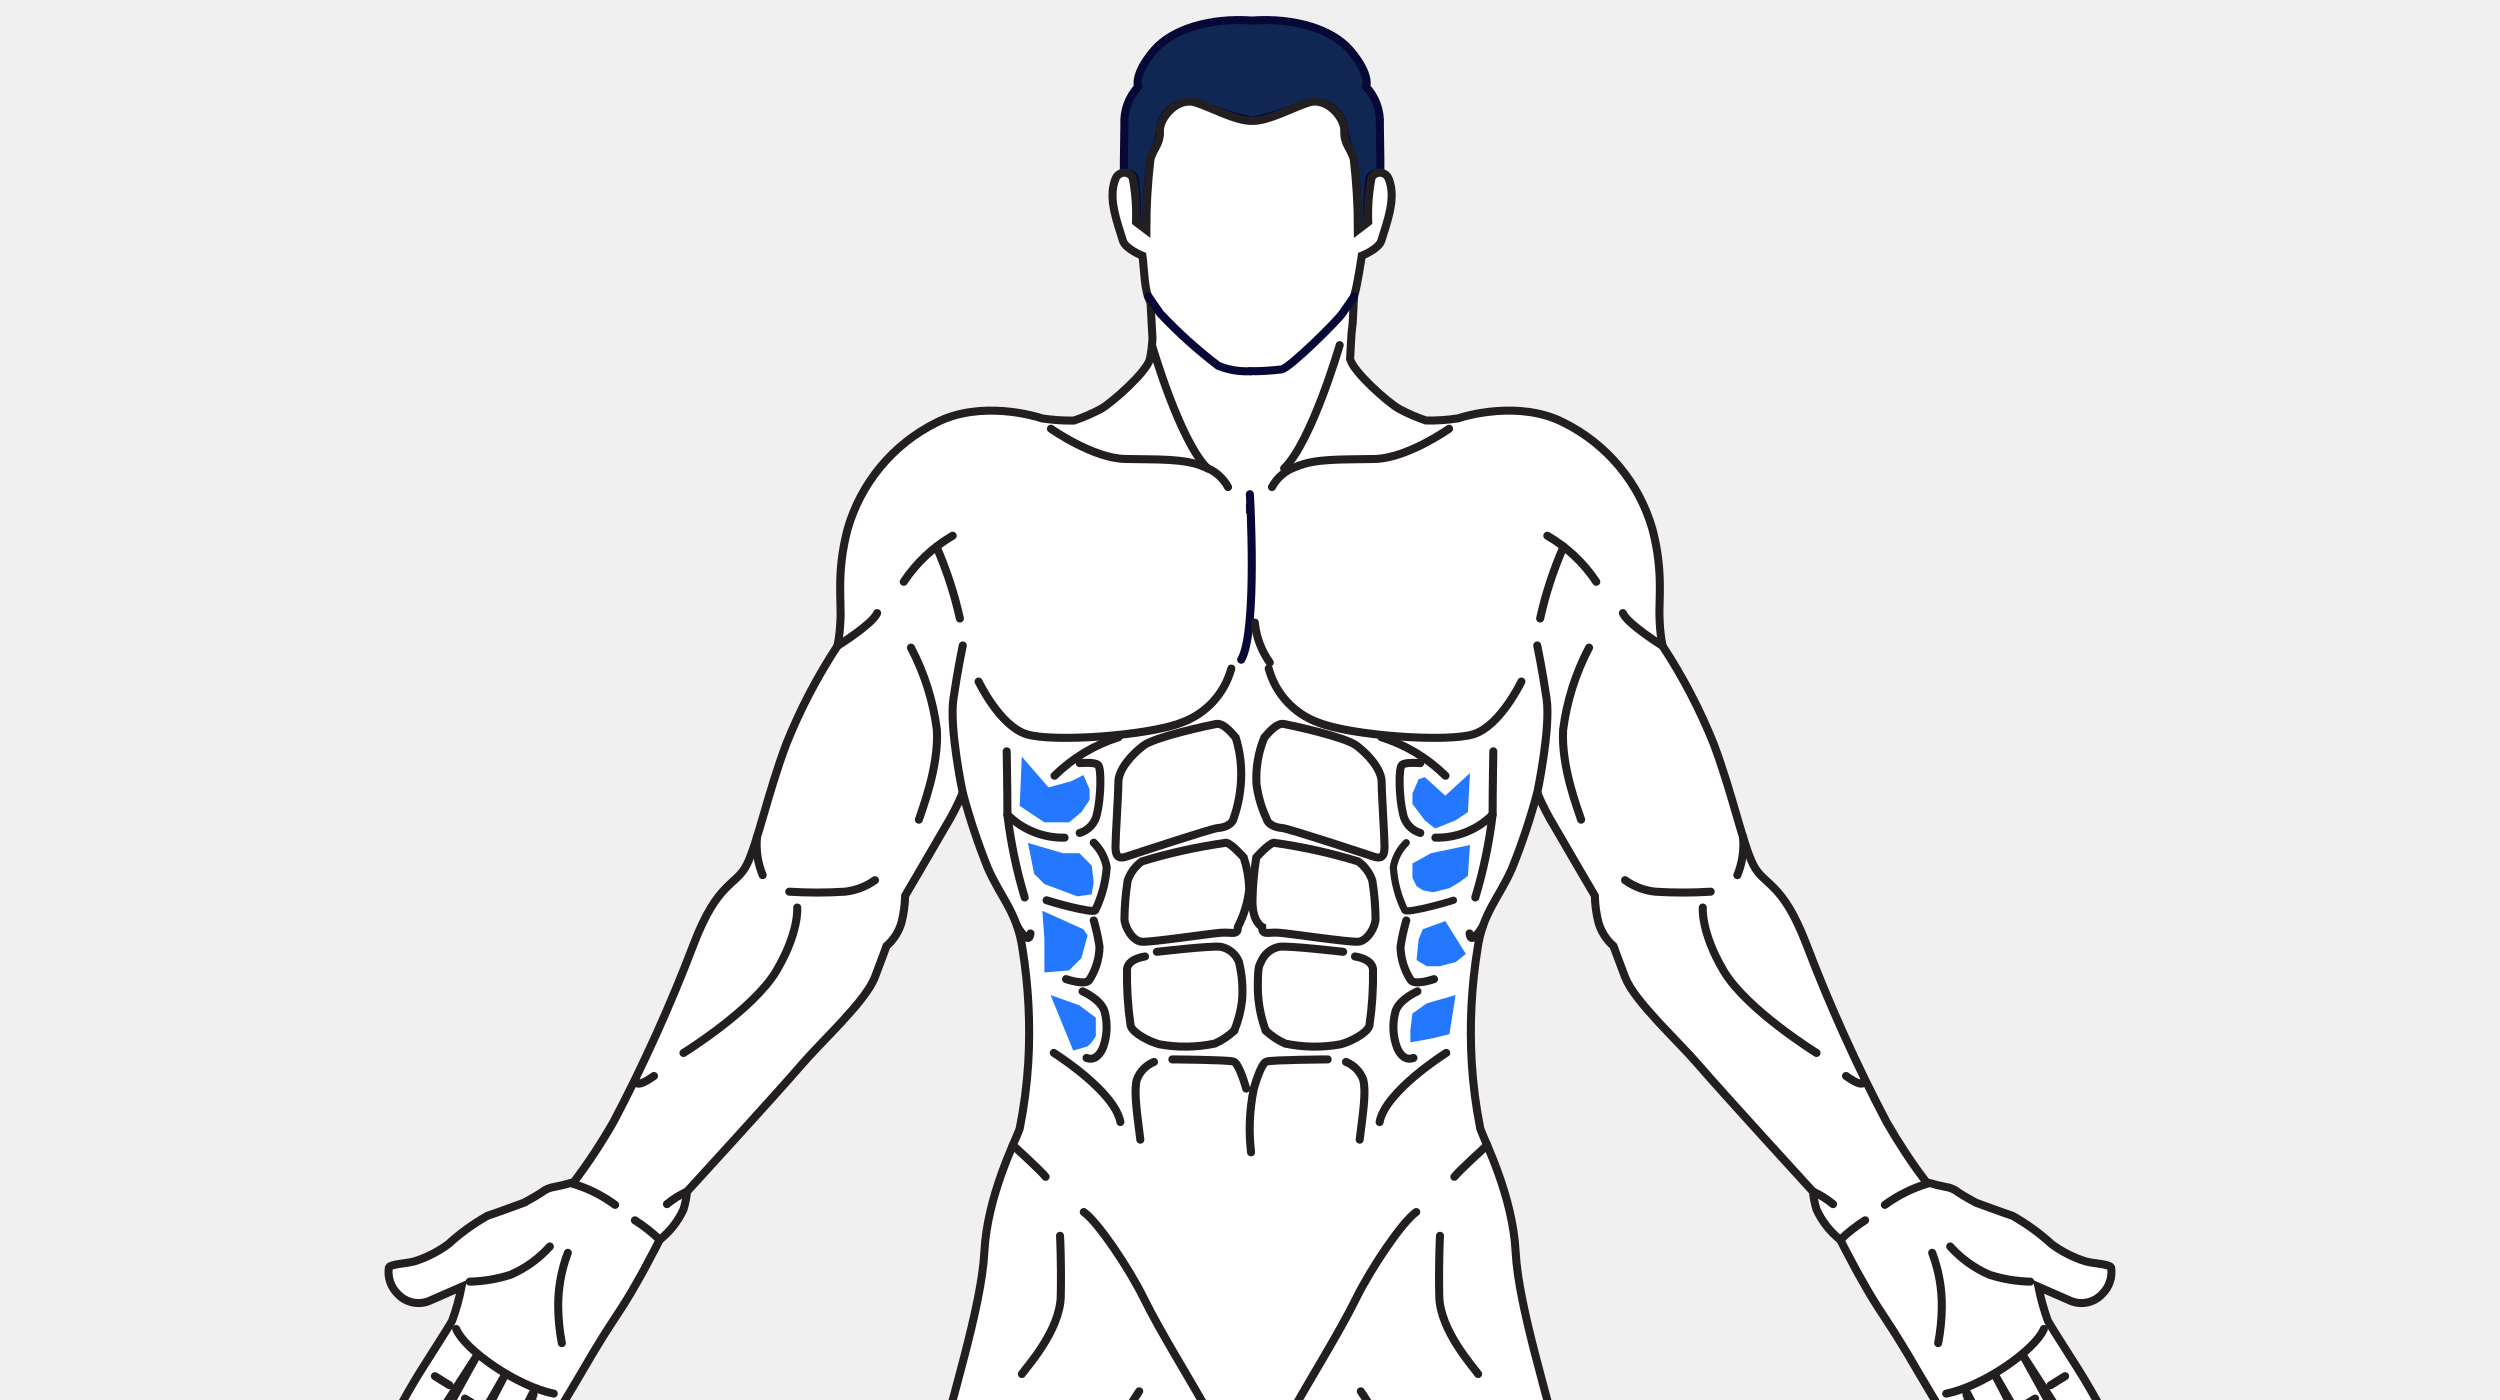
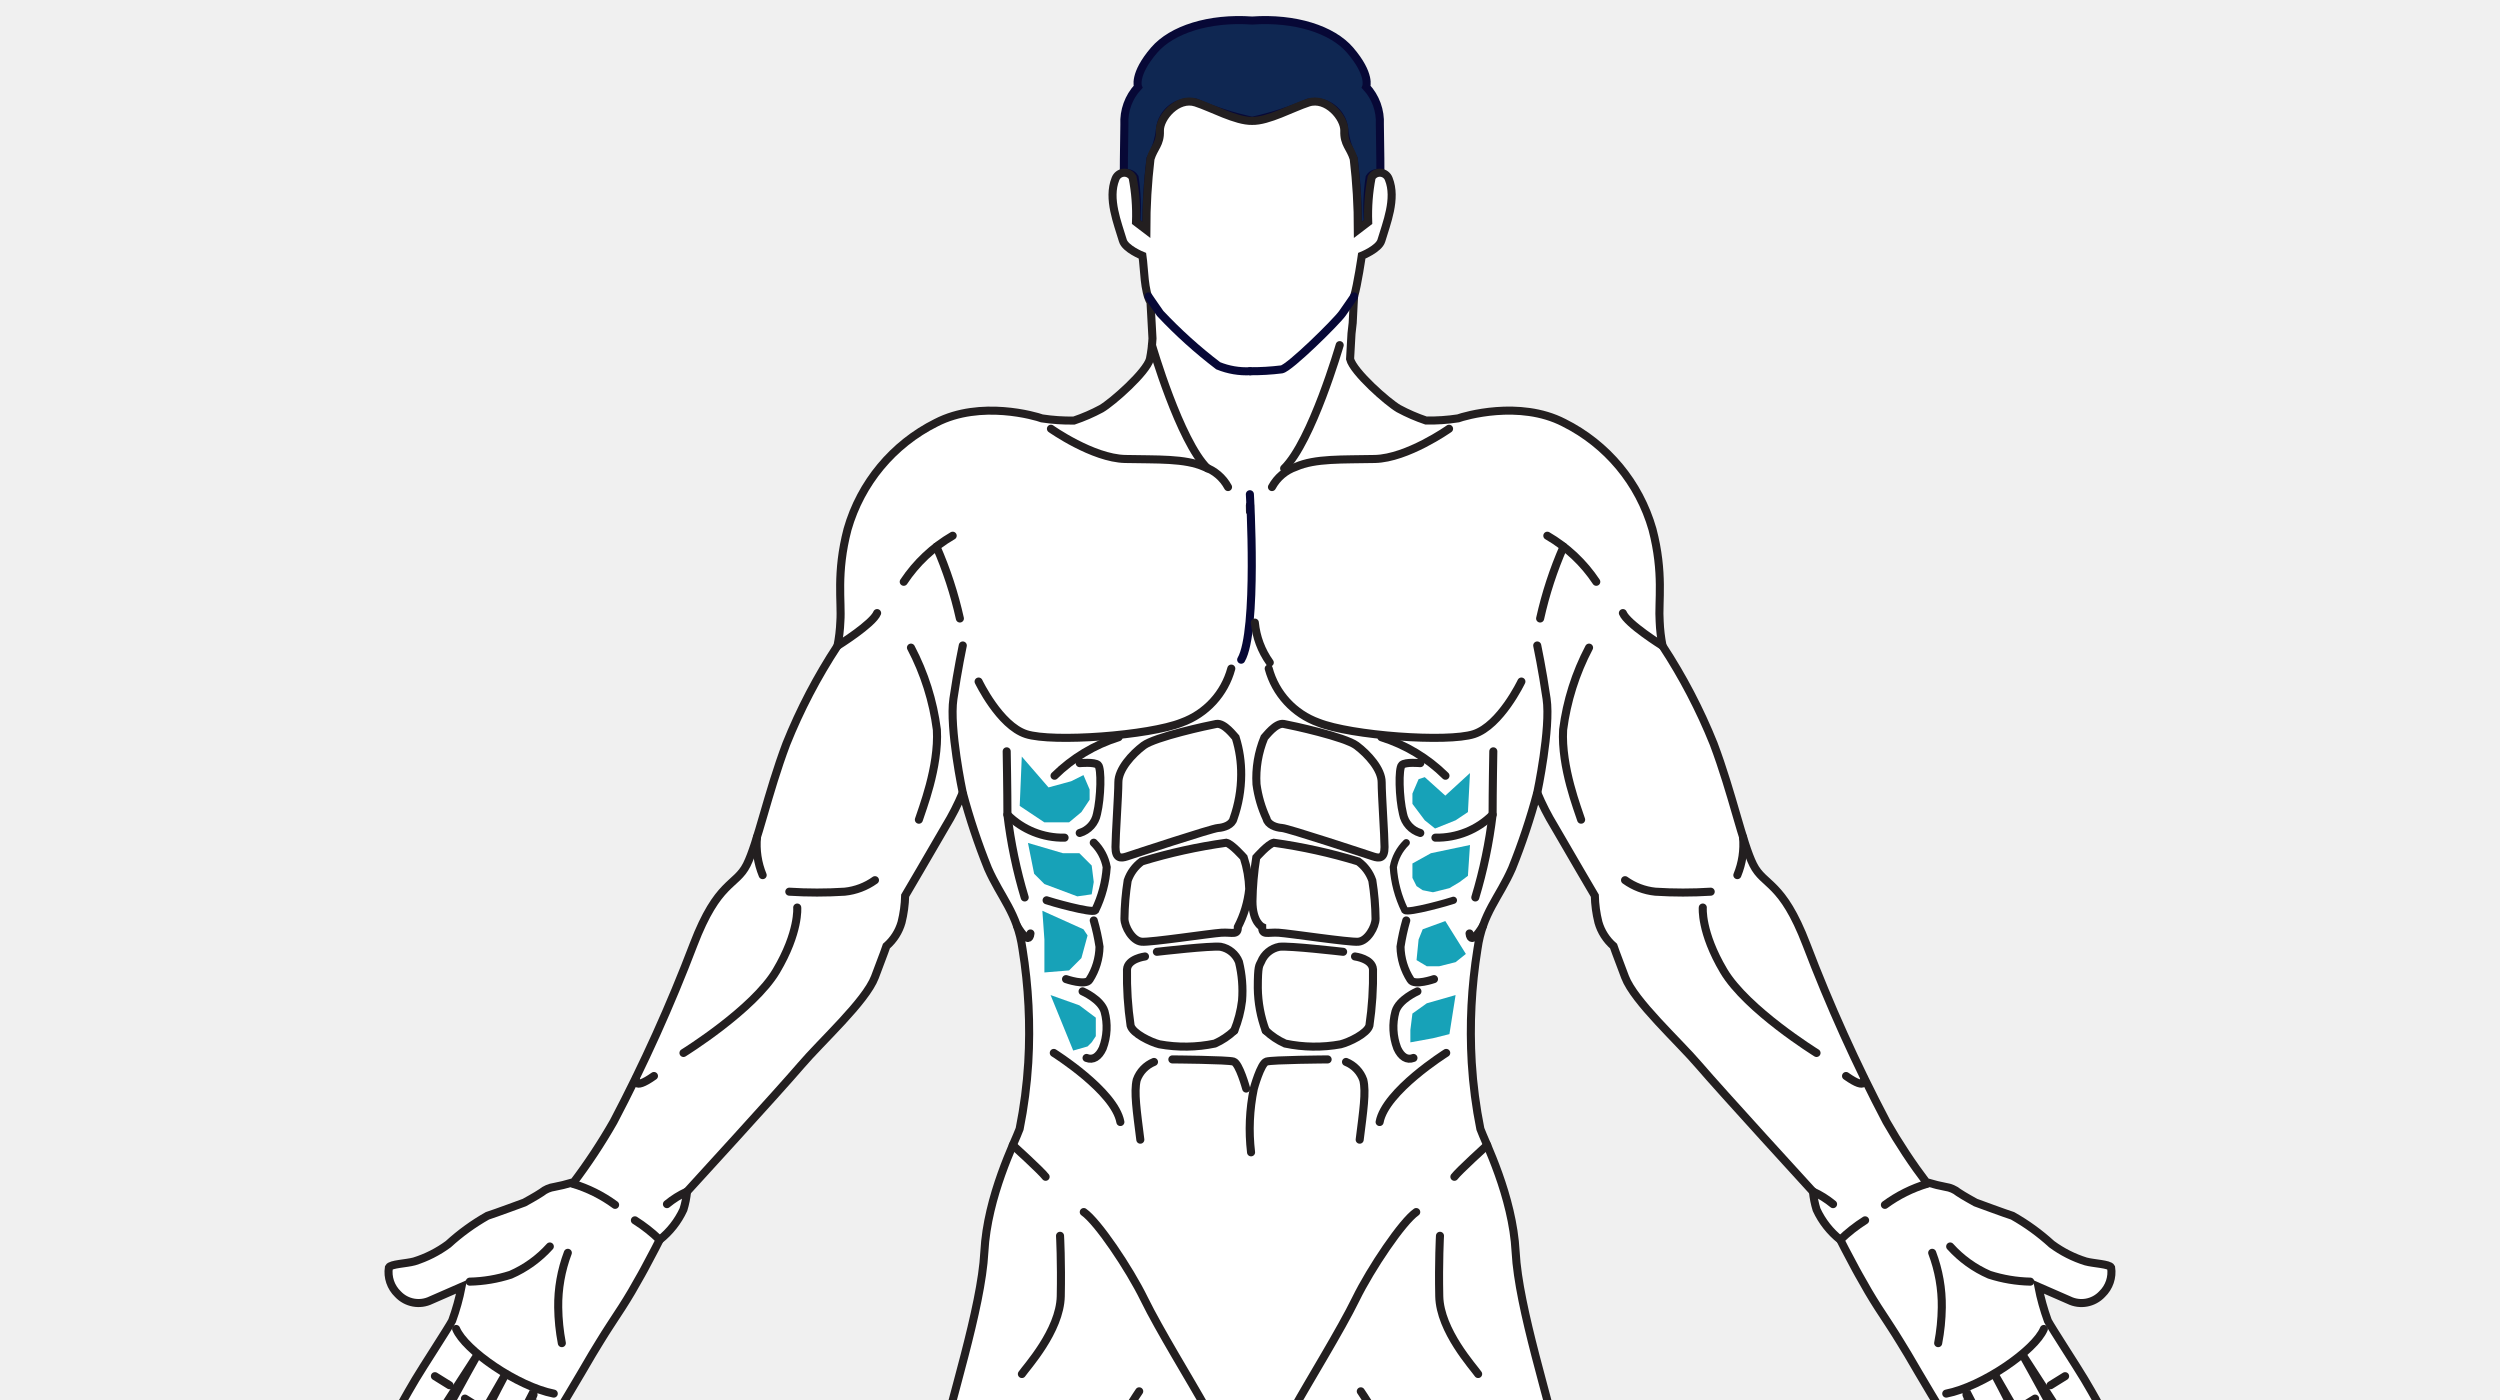
<svg xmlns="http://www.w3.org/2000/svg" id="Layer_1" data-name="Layer 1" width="200" height="112" viewBox="0 0 200 112" version="1.1">
  <defs id="defs1">
    <style id="style1">.cls-1,.cls-10,.cls-11,.cls-4,.cls-6,.cls-7,.cls-9{fill:none;}.cls-2{clip-path:url(#clip-path);}.cls-3{fill:#0f2752;}.cls-3,.cls-5,.cls-8{fill-rule:evenodd;}.cls-10,.cls-4{stroke:#070836;}.cls-10,.cls-11,.cls-4,.cls-6,.cls-7,.cls-9{stroke-linecap:round;stroke-miterlimit:2.613;}.cls-4,.cls-6{stroke-width:0.645px;}.cls-5{fill:#fff;}.cls-11,.cls-6,.cls-7,.cls-9{stroke:#231f20;}.cls-7{stroke-width:0.645px;}.cls-8{fill:#2478ff;}.cls-9{stroke-width:0.576px;}.cls-10{stroke-width:0.646px;}.cls-11{stroke-width:0.644px;}</style>
    <clipPath id="clip-path">
      <rect class="cls-1" x="26.67" y="-5.438" width="146.66" height="136.876" id="rect1" />
    </clipPath>
  </defs>
  <g class="cls-2" clip-path="url(#clip-path)" id="g102">
    <path class="cls-3" d="M100.17,9.661a24.062,24.062,0,0,1-4.511-1.458,2.417,2.417,0,0,0-2.861,2.115,6.22,6.22,0,0,1-.757,2.389,41.736,41.736,0,0,0-.334,5.68l-.799-.627a15.634,15.634,0,0,0-.138-3.564.768.768,0,0,0-.864-.328s.003-1.786.045-3.901A4.124,4.124,0,0,1,91.044,6.95s-.394-.979,1.287-2.937c1.42-1.656,4.41-2.612,7.838-2.37,3.428-.241,6.418.715,7.838,2.37,1.681,1.958,1.287,2.937,1.287,2.937a4.124,4.124,0,0,1,1.094,3.016c.042,2.115.045,3.901.045,3.901a.767.767,0,0,0-.863.328,15.634,15.634,0,0,0-.138,3.564l-.799.627a41.763,41.763,0,0,0-.334-5.68,6.218,6.218,0,0,1-.757-2.389,2.417,2.417,0,0,0-2.861-2.115A24.066,24.066,0,0,1,100.17,9.661Z" id="path1" />
    <path class="cls-4" d="M100.17,9.661a24.062,24.062,0,0,1-4.511-1.458,2.417,2.417,0,0,0-2.861,2.115,6.22,6.22,0,0,1-.757,2.389,41.736,41.736,0,0,0-.334,5.68l-.799-.627a15.634,15.634,0,0,0-.138-3.564.768.768,0,0,0-.864-.328s.003-1.786.045-3.901A4.124,4.124,0,0,1,91.044,6.95s-.394-.979,1.287-2.937c1.42-1.656,4.41-2.612,7.838-2.37,3.428-.241,6.418.715,7.838,2.37,1.681,1.958,1.287,2.937,1.287,2.937a4.124,4.124,0,0,1,1.094,3.016c.042,2.115.045,3.901.045,3.901a.767.767,0,0,0-.863.328,15.634,15.634,0,0,0-.138,3.564l-.799.627a41.763,41.763,0,0,0-.334-5.68,6.218,6.218,0,0,1-.757-2.389,2.417,2.417,0,0,0-2.861-2.115A24.066,24.066,0,0,1,100.17,9.661Z" id="path2" />
    <path class="cls-5" d="M92.041,24.178c.05.854.102,1.877.158,2.9a11.392,11.392,0,0,1-.205,1.643c-.259,1.037-2.995,3.455-3.888,3.974a14.203,14.203,0,0,1-2.188.95,15.306,15.306,0,0,1-2.563-.173c-.461-.173-4.895-1.497-8.466.346A13.76,13.76,0,0,0,67.805,42.34c-.922,3.513-.461,5.817-.576,7.372a12.499,12.499,0,0,1-.23,1.958,44.479,44.479,0,0,0-4.089,7.832c-1.497,3.974-2.304,7.948-3.168,9.675s-2.304,1.267-4.262,6.393a129.212,129.212,0,0,1-6.393,14.168,45.547,45.547,0,0,1-3.257,4.931c-.089-.032-.129-.044-.129-.044a12.843,12.843,0,0,1-1.34.325,2.116,2.116,0,0,0-1.046.453c-.376.259-1.363.8-1.363.8s-2.412.891-2.962,1.063a17.185,17.185,0,0,0-3.132,2.271,9.195,9.195,0,0,1-2.718,1.376c-.619.172-1.893.207-2.03.482a2.447,2.447,0,0,0,.723,2.134,2.265,2.265,0,0,0,2.65.482c1.342-.585,2.443-1.067,2.443-1.067a18.248,18.248,0,0,1-.757,2.719c-.31.585-2.374,3.751-2.925,4.68s-2.134,3.613-2.237,4.543.276,1.136,1.067,1.239,1.686-.791,2.099-1.48,3.958-6.16,3.958-6.16-4.543,8.087-4.68,8.913-.172,1.514,1.032,1.583,1.583-1.411,1.962-2.099,3.992-6.952,3.992-6.952-3.82,7.193-3.923,8.088.619,1.273,1.48.998,1.867-2.03,2.099-2.581,1.887-3.743,2.583-5.088v.245c-.603,1.51-2.113,4.826-1.482,5.428s1.599-1.027,2.229-2.055c.062-.101.15-.247.258-.426.723-1.168,2.813-4.67,3.699-6.205.178-.294.998-1.647,1.341-2.161.067-.101.175-.266.31-.477.466-.7.998-1.516,1.497-2.365.265-.45.526-.911.772-1.356.087-.155.167-.299.237-.43l.026-.049c.663-1.22,1.163-2.214,1.208-2.304l0,0,.002-.003.001-.001,0-.001,0-.001a6.662,6.662,0,0,0,1.9-2.419,7.098,7.098,0,0,0,.288-1.44s7.43-8.12,9.1-10.079,5.183-5.126,5.932-7.084.921-2.477.921-2.477a3.965,3.965,0,0,0,1.209-1.901,9.795,9.795,0,0,0,.288-2.131s2.131-3.628,3.225-5.529A19.819,19.819,0,0,0,77.02,63.418a52.071,52.071,0,0,0,2.016,6.047c1.037,2.361,2.361,3.571,2.764,6.45a41.725,41.725,0,0,1,.461,9.1,38.906,38.906,0,0,1-.691,5.299c-.346.979-2.591,5.356-2.822,9.848s-2.764,12.095-3.686,16.471-1.382,7.761-1.382,7.761H99.022s-.231-3.326-.231-4.075-.288-1.267,0-2.016A7.95,7.95,0,0,1,100,116.519a7.95,7.95,0,0,1,1.209,1.786c.288.749,0,1.267,0,2.016s-.231,4.075-.231,4.075H126.32s-.461-3.384-1.382-7.761-3.456-11.979-3.686-16.471-2.476-8.869-2.822-9.848a38.906,38.906,0,0,1-.691-5.299,41.731,41.731,0,0,1,.46-9.1c.403-2.88,1.728-4.089,2.764-6.45a52.08,52.08,0,0,0,2.016-6.047,19.819,19.819,0,0,0,1.382,2.707c1.094,1.901,3.225,5.529,3.225,5.529a9.799,9.799,0,0,0,.288,2.131,3.964,3.964,0,0,0,1.21,1.901s.173.518.921,2.477,4.262,5.126,5.932,7.084,9.1,10.079,9.1,10.079a7.098,7.098,0,0,0,.288,1.44,6.661,6.661,0,0,0,1.9,2.419l0,.001,0,.001.001.001.002.003,0,0c.045.09.544,1.084,1.208,2.304l.026.049c.07.131.15.276.237.43.246.445.507.906.772,1.356.499.849,1.031,1.666,1.497,2.365.135.211.243.377.31.477.343.514,1.164,1.867,1.341,2.161.886,1.535,2.976,5.037,3.699,6.205.108.179.196.325.258.426.63,1.027,1.598,2.657,2.229,2.055s-.879-3.918-1.482-5.428v-.245c.696,1.345,2.351,4.537,2.583,5.088s1.239,2.306,2.099,2.581,1.583-.103,1.48-.998-3.923-8.088-3.923-8.088,3.614,6.263,3.992,6.952.757,2.168,1.962,2.099,1.17-.757,1.032-1.583-4.68-8.913-4.68-8.913,3.544,5.471,3.958,6.16,1.308,1.583,2.099,1.48,1.17-.31,1.067-1.239-1.686-3.613-2.237-4.543-2.615-4.095-2.925-4.68a18.248,18.248,0,0,1-.757-2.719s1.101.482,2.443,1.067a2.264,2.264,0,0,0,2.65-.482,2.447,2.447,0,0,0,.723-2.134c-.137-.275-1.411-.31-2.03-.482a9.197,9.197,0,0,1-2.718-1.376,17.184,17.184,0,0,0-3.132-2.271c-.551-.172-2.962-1.063-2.962-1.063s-.987-.541-1.363-.8A2.116,2.116,0,0,0,155.64,94.95a12.85,12.85,0,0,1-1.34-.325s-.04.013-.129.044a45.547,45.547,0,0,1-3.257-4.931,129.212,129.212,0,0,1-6.393-14.168c-1.958-5.126-3.398-4.665-4.262-6.393s-1.67-5.702-3.167-9.675a44.479,44.479,0,0,0-4.089-7.832,12.499,12.499,0,0,1-.23-1.958c-.115-1.555.346-3.859-.576-7.372a13.759,13.759,0,0,0-7.084-8.524c-3.571-1.843-8.005-.518-8.466-.346a15.303,15.303,0,0,1-2.563.173,14.202,14.202,0,0,1-2.189-.95c-.893-.518-3.628-2.937-3.888-3.974v0l.113-2.033.096-.856c.045-1.071.11-2.116.11-2.116.279-.923.616-3.252.616-3.252s1.371-.548,1.567-1.214c.403-1.37,1.23-3.355.591-4.935a.76.76,0,0,0-1.371-.117,15.733,15.733,0,0,0-.274,3.564l-.823.627a48.212,48.212,0,0,0-.334-5.68c-.274-.901-.792-1.175-.753-2.232s-1.416-2.743-2.865-2.272c-1.296.42-3.222,1.499-4.512,1.469-1.289.03-3.215-1.049-4.511-1.469-1.449-.47-2.904,1.215-2.865,2.272s-.479,1.331-.753,2.232a48.198,48.198,0,0,0-.334,5.68l-.823-.627a15.722,15.722,0,0,0-.274-3.564.76.76,0,0,0-1.371.117c-.639,1.58.188,3.565.591,4.935.196.666,1.567,1.214,1.567,1.214C91.55,21.521,91.522,23.296,92.041,24.178Z" id="path3" />
    <path class="cls-6" d="M92.041,24.178c.05.854.102,1.877.158,2.9a11.392,11.392,0,0,1-.205,1.643c-.259,1.037-2.995,3.455-3.888,3.974a14.203,14.203,0,0,1-2.188.95,15.306,15.306,0,0,1-2.563-.173c-.461-.173-4.895-1.497-8.466.346A13.76,13.76,0,0,0,67.805,42.34c-.922,3.513-.461,5.817-.576,7.372a12.499,12.499,0,0,1-.23,1.958,44.479,44.479,0,0,0-4.089,7.832c-1.497,3.974-2.304,7.948-3.168,9.675s-2.304,1.267-4.262,6.393a129.212,129.212,0,0,1-6.393,14.168,45.547,45.547,0,0,1-3.257,4.931c-.089-.032-.129-.044-.129-.044a12.843,12.843,0,0,1-1.34.325,2.116,2.116,0,0,0-1.046.453c-.376.259-1.363.8-1.363.8s-2.412.891-2.962,1.063a17.185,17.185,0,0,0-3.132,2.271,9.195,9.195,0,0,1-2.718,1.376c-.619.172-1.893.207-2.03.482a2.447,2.447,0,0,0,.723,2.134,2.265,2.265,0,0,0,2.65.482c1.342-.585,2.443-1.067,2.443-1.067a18.248,18.248,0,0,1-.757,2.719c-.31.585-2.374,3.751-2.925,4.68s-2.134,3.613-2.237,4.543.276,1.136,1.067,1.239,1.686-.791,2.099-1.48,3.958-6.16,3.958-6.16-4.543,8.087-4.68,8.913-.172,1.514,1.032,1.583,1.583-1.411,1.962-2.099,3.992-6.952,3.992-6.952-3.82,7.193-3.923,8.088.619,1.273,1.48.998,1.867-2.03,2.099-2.581,1.887-3.743,2.583-5.088v.245c-.603,1.51-2.113,4.826-1.482,5.428s1.599-1.027,2.229-2.055c.062-.101.15-.247.258-.426.723-1.168,2.813-4.67,3.699-6.205.178-.294.998-1.647,1.341-2.161.067-.101.175-.266.31-.477.466-.7.998-1.516,1.497-2.365.265-.45.526-.911.772-1.356.087-.155.167-.299.237-.43l.026-.049c.663-1.22,1.163-2.214,1.208-2.304l0,0,.002-.003.001-.001,0-.001,0-.001a6.662,6.662,0,0,0,1.9-2.419,7.098,7.098,0,0,0,.288-1.44s7.43-8.12,9.1-10.079,5.183-5.126,5.932-7.084.921-2.477.921-2.477a3.965,3.965,0,0,0,1.209-1.901,9.795,9.795,0,0,0,.288-2.131s2.131-3.628,3.225-5.529A19.819,19.819,0,0,0,77.02,63.418a52.071,52.071,0,0,0,2.016,6.047c1.037,2.361,2.361,3.571,2.764,6.45a41.725,41.725,0,0,1,.461,9.1,38.906,38.906,0,0,1-.691,5.299c-.346.979-2.591,5.356-2.822,9.848s-2.764,12.095-3.686,16.471-1.382,7.761-1.382,7.761H99.022s-.231-3.326-.231-4.075-.288-1.267,0-2.016A7.95,7.95,0,0,1,100,116.519a7.95,7.95,0,0,1,1.209,1.786c.288.749,0,1.267,0,2.016s-.231,4.075-.231,4.075H126.32s-.461-3.384-1.382-7.761-3.456-11.979-3.686-16.471-2.476-8.869-2.822-9.848a38.906,38.906,0,0,1-.691-5.299,41.731,41.731,0,0,1,.46-9.1c.403-2.88,1.728-4.089,2.764-6.45a52.08,52.08,0,0,0,2.016-6.047,19.819,19.819,0,0,0,1.382,2.707c1.094,1.901,3.225,5.529,3.225,5.529a9.799,9.799,0,0,0,.288,2.131,3.964,3.964,0,0,0,1.21,1.901s.173.518.921,2.477,4.262,5.126,5.932,7.084,9.1,10.079,9.1,10.079a7.098,7.098,0,0,0,.288,1.44,6.661,6.661,0,0,0,1.9,2.419l0,.001,0,.001.001.001.002.003,0,0c.045.09.544,1.084,1.208,2.304l.026.049c.07.131.15.276.237.43.246.445.507.906.772,1.356.499.849,1.031,1.666,1.497,2.365.135.211.243.377.31.477.343.514,1.164,1.867,1.341,2.161.886,1.535,2.976,5.037,3.699,6.205.108.179.196.325.258.426.63,1.027,1.598,2.657,2.229,2.055s-.879-3.918-1.482-5.428v-.245c.696,1.345,2.351,4.537,2.583,5.088s1.239,2.306,2.099,2.581,1.583-.103,1.48-.998-3.923-8.088-3.923-8.088,3.614,6.263,3.992,6.952.757,2.168,1.962,2.099,1.17-.757,1.032-1.583-4.68-8.913-4.68-8.913,3.544,5.471,3.958,6.16,1.308,1.583,2.099,1.48,1.17-.31,1.067-1.239-1.686-3.613-2.237-4.543-2.615-4.095-2.925-4.68a18.248,18.248,0,0,1-.757-2.719s1.101.482,2.443,1.067a2.264,2.264,0,0,0,2.65-.482,2.447,2.447,0,0,0,.723-2.134c-.137-.275-1.411-.31-2.03-.482a9.197,9.197,0,0,1-2.718-1.376,17.184,17.184,0,0,0-3.132-2.271c-.551-.172-2.962-1.063-2.962-1.063s-.987-.541-1.363-.8A2.116,2.116,0,0,0,155.64,94.95a12.85,12.85,0,0,1-1.34-.325s-.04.013-.129.044a45.547,45.547,0,0,1-3.257-4.931,129.212,129.212,0,0,1-6.393-14.168c-1.958-5.126-3.398-4.665-4.262-6.393s-1.67-5.702-3.167-9.675a44.479,44.479,0,0,0-4.089-7.832,12.499,12.499,0,0,1-.23-1.958c-.115-1.555.346-3.859-.576-7.372a13.759,13.759,0,0,0-7.084-8.524c-3.571-1.843-8.005-.518-8.466-.346a15.303,15.303,0,0,1-2.563.173,14.202,14.202,0,0,1-2.189-.95c-.893-.518-3.628-2.937-3.888-3.974v0l.113-2.033.096-.856c.045-1.071.11-2.116.11-2.116.279-.923.616-3.252.616-3.252s1.371-.548,1.567-1.214c.403-1.37,1.23-3.355.591-4.935a.76.76,0,0,0-1.371-.117,15.733,15.733,0,0,0-.274,3.564l-.823.627a48.212,48.212,0,0,0-.334-5.68c-.274-.901-.792-1.175-.753-2.232s-1.416-2.743-2.865-2.272c-1.296.42-3.222,1.499-4.512,1.469-1.289.03-3.215-1.049-4.511-1.469-1.449-.47-2.904,1.215-2.865,2.272s-.479,1.331-.753,2.232a48.198,48.198,0,0,0-.334,5.68l-.823-.627a15.722,15.722,0,0,0-.274-3.564.76.76,0,0,0-1.371.117c-.639,1.58.188,3.565.591,4.935.196.666,1.567,1.214,1.567,1.214C91.55,21.521,91.522,23.296,92.041,24.178Z" id="path4" />
    <path class="cls-6" d="M76.215,42.857a11.807,11.807,0,0,0-3.916,3.686" id="path5" />
    <path class="cls-6" d="M74.913,43.734A31.063,31.063,0,0,1,76.791,49.48" id="path6" />
    <path class="cls-6" d="M78.288,54.524s1.67,3.513,3.801,4.204,9.848.115,12.44-.922a6.343,6.343,0,0,0,3.974-4.319" id="path7" />
    <path class="cls-6" d="M77.02,63.418s-1.092-5.156-.746-7.518.749-4.262.749-4.262" id="path8" />
    <path class="cls-6" d="M81.356,74.058s.966,1.712,1.081.618" id="path9" />
    <path class="cls-6" d="M81.976,71.797a38.981,38.981,0,0,1-1.382-6.623c0-1.843-.058-5.068-.058-5.068" id="path10" />
    <path class="cls-6" d="M60.559,66.965a6.396,6.396,0,0,0,.454,3.046" id="path11" />
    <path class="cls-6" d="M63.144,71.335a35.518,35.518,0,0,0,4.435,0,5.032,5.032,0,0,0,2.419-.921" id="path12" />
    <path class="cls-6" d="M66.998,51.67s2.826-1.759,3.171-2.623" id="path13" />
    <path class="cls-6" d="M72.877,51.811A19.453,19.453,0,0,1,74.95,58.377c.173,2.995-1.21,6.45-1.44,7.199" id="path14" />
    <path class="cls-6" d="M50.88,86.257s-.349,1.09,1.437-.177" id="path15" />
    <path class="cls-6" d="M54.678,84.237s5.586-3.456,7.43-6.566,1.67-5.068,1.67-5.068" id="path16" />
    <path class="cls-6" d="M45.804,94.692a11.145,11.145,0,0,1,3.404,1.697" id="path17" />
    <path class="cls-6" d="M52.773,99.183a12.155,12.155,0,0,0-1.981-1.557" id="path18" />
    <path class="cls-6" d="M54.962,95.325a7.307,7.307,0,0,0-1.606,1.006" id="path19" />
    <path class="cls-6" d="M99.995,116.027a9.184,9.184,0,0,1-3.502-3.34c-1.21-2.188-3.744-6.278-4.953-8.754s-3.744-6.22-4.838-6.969" id="path20" />
    <path class="cls-6" d="M81.025,91.612s2.279,2.07,2.624,2.531" id="path21" />
    <path class="cls-6" d="M91.137,111.305s-5.759,8.441-5.759,13.09" id="path22" />
    <path class="cls-6" d="M84.803,98.864s.115,2.073.058,4.838-2.764,5.702-3.11,6.22" id="path23" />
    <path class="cls-7" d="M98.683,65.489c-.115.489-.749.72-1.238.749s-6.767,2.102-7.285,2.275-.921.173-.921-.749.23-4.146.23-5.183,1.094-2.246,2.016-2.937,5.183-1.612,5.817-1.728,1.44.979,1.555,1.094a9.701,9.701,0,0,1,.438,2.972A10.595,10.595,0,0,1,98.683,65.489Z" id="path24" />
    <path class="cls-7" d="M99.028,74.157c.007.701-.432.403-1.325.461s-5.615.778-6.364.72-1.383-1.209-1.383-1.843a20.765,20.765,0,0,1,.259-3.053,3.174,3.174,0,0,1,1.123-1.526,43.865,43.865,0,0,1,6.767-1.497c.432.086,1.394,1.18,1.394,1.18a8.868,8.868,0,0,1,.44,2.528A8.515,8.515,0,0,1,99.028,74.157Z" id="path25" />
    <path class="cls-6" d="M91.6,76.518s-1.382.173-1.44,1.037a27.586,27.586,0,0,0,.288,4.492c.173.634,1.613,1.325,2.304,1.497a11.534,11.534,0,0,0,4.434-.058A5.624,5.624,0,0,0,98.741,82.45" id="path26" />
    <path class="cls-7" d="M92.55,76.144c.288-.029,4.233-.49,5.097-.403A1.974,1.974,0,0,1,99.115,76.95a9.72,9.72,0,0,1,.249,3.105A9.196,9.196,0,0,1,98.741,82.45" id="path27" />
    <path class="cls-6" d="M92.32,84.955a2.437,2.437,0,0,0-1.382,1.44c-.23.979,0,2.476.288,4.78" id="path28" />
    <path class="cls-6" d="M93.789,84.753s4.435.029,4.895.173,1.01,2.159,1.01,2.159" id="path29" />
    <path class="cls-6" d="M80.593,65.173a6.3,6.3,0,0,0,4.574,1.84" id="path39" />
    <path class="cls-6" d="M86.376,61.052s1.181-.115,1.469.144.23,2.621-.086,3.916a1.987,1.987,0,0,1-1.382,1.526" id="path40" />
    <path class="cls-6" d="M87.5,67.416a3.671,3.671,0,0,1,1.037,1.958,9.287,9.287,0,0,1-.922,3.455c-.259.259-3.686-.72-3.887-.806" id="path41" />
    <path class="cls-6" d="M87.5,73.636a16.363,16.363,0,0,1,.461,2.102,5.062,5.062,0,0,1-.806,2.649c-.288.49-1.872-.058-1.872-.058" id="path42" />
    <path class="cls-6" d="M86.607,79.309s1.469.634,1.757,1.613A4.761,4.761,0,0,1,88.22,83.859c-.317.691-.778.979-1.296.777" id="path43" />
    <path class="cls-6" d="M84.303,84.233s4.867,3.053,5.327,5.529" id="path44" />
    <path class="cls-6" d="M84.362,62.06a12.702,12.702,0,0,1,5.126-3.081" id="path45" />
    <path class="cls-6" d="M98.243,38.965a3.422,3.422,0,0,0-1.9-1.613c-1.555-.691-3.744-.576-6.335-.634S84.075,34.3,84.075,34.3" id="path46" />
    <path class="cls-6" d="M92.155,27.61s2.223,7.681,4.444,9.863" id="path47" />
    <line class="cls-6" x1="99.991" y1="40.432" x2="100" y2="40.895" id="line47" />
    <path class="cls-6" d="M43.986,99.718a9.096,9.096,0,0,1-3.137,2.262,11.476,11.476,0,0,1-3.269.551" id="path48" />
    <path class="cls-6" d="M45.426,100.225a11.855,11.855,0,0,0-.769,4.37,16.186,16.186,0,0,0,.29,2.857" id="path49" />
    <path class="cls-6" d="M36.491,106.316c.695,1.692,4.899,4.601,7.81,5.173" id="path50" />
    <line class="cls-6" x1="34.793" y1="110.094" x2="35.96" y2="110.819" id="line50" />
    <line class="cls-6" x1="37.193" y1="111.887" x2="38.36" y2="112.611" id="line51" />
    <line class="cls-6" x1="42.86" y1="112.287" x2="44.027" y2="113.011" id="line52" />
    <path class="cls-6" d="M123.786,42.857a11.806,11.806,0,0,1,3.916,3.686" id="path52" />
    <path class="cls-6" d="M125.087,43.734A31.058,31.058,0,0,0,123.21,49.48" id="path53" />
    <path class="cls-6" d="M121.712,54.524s-1.67,3.513-3.801,4.204-9.848.115-12.44-.922a6.344,6.344,0,0,1-3.974-4.319" id="path54" />
    <path class="cls-6" d="M122.981,63.418s1.092-5.156.746-7.518-.749-4.262-.749-4.262" id="path55" />
    <path class="cls-6" d="M118.645,74.058s-.966,1.712-1.081.618" id="path56" />
    <path class="cls-6" d="M118.025,71.797a38.976,38.976,0,0,0,1.383-6.623c0-1.843.057-5.068.057-5.068" id="path57" />
    <path class="cls-6" d="M139.442,66.965a6.397,6.397,0,0,1-.454,3.046" id="path58" />
    <path class="cls-6" d="M136.857,71.335a35.52,35.52,0,0,1-4.435,0,5.032,5.032,0,0,1-2.419-.921" id="path59" />
    <path class="cls-6" d="M133.002,51.67s-2.826-1.759-3.171-2.623" id="path60" />
    <path class="cls-6" d="M127.124,51.811a19.453,19.453,0,0,0-2.074,6.565c-.173,2.995,1.21,6.45,1.44,7.199" id="path61" />
    <path class="cls-6" d="M149.12,86.257s.349,1.09-1.437-.177" id="path62" />
    <path class="cls-6" d="M145.322,84.237s-5.586-3.456-7.429-6.566-1.67-5.068-1.67-5.068" id="path63" />
    <path class="cls-6" d="M154.196,94.692a11.144,11.144,0,0,0-3.404,1.697" id="path64" />
    <path class="cls-6" d="M147.227,99.183a12.16,12.16,0,0,1,1.981-1.557" id="path65" />
    <path class="cls-6" d="M145.039,95.325a7.307,7.307,0,0,1,1.606,1.006" id="path66" />
    <path class="cls-6" d="M100.005,116.027a9.184,9.184,0,0,0,3.502-3.34c1.21-2.188,3.744-6.278,4.953-8.754s3.744-6.22,4.838-6.969" id="path67" />
    <path class="cls-6" d="M118.975,91.612s-2.279,2.07-2.624,2.531" id="path68" />
    <path class="cls-6" d="M108.863,111.305s5.759,8.441,5.759,13.09" id="path69" />
    <path class="cls-6" d="M115.198,98.864s-.115,2.073-.057,4.838,2.764,5.702,3.11,6.22" id="path70" />
    <path class="cls-7" d="M101.145,59.01c.115-.115.921-1.21,1.555-1.094s4.896,1.037,5.817,1.728,2.016,1.9,2.016,2.937.23,4.262.23,5.183-.403.922-.921.749-6.796-2.246-7.285-2.275-1.123-.259-1.238-.749a9.487,9.487,0,0,1-.8-2.751A8.465,8.465,0,0,1,101.145,59.01Z" id="path71" />
    <path class="cls-7" d="M100.972,74.157c-.007.701.432.403,1.325.461s5.615.778,6.364.72,1.383-1.209,1.383-1.843a20.765,20.765,0,0,0-.259-3.053,3.174,3.174,0,0,0-1.123-1.526,43.865,43.865,0,0,0-6.767-1.497c-.432.086-1.394,1.18-1.394,1.18a24.369,24.369,0,0,0-.306,3.5C100.193,73.79,100.972,74.157,100.972,74.157Z" id="path72" />
    <path class="cls-6" d="M108.401,76.518s1.382.173,1.44,1.037a27.598,27.598,0,0,1-.288,4.492c-.173.634-1.613,1.325-2.304,1.497a11.534,11.534,0,0,1-4.435-.058,5.622,5.622,0,0,1-1.555-1.037" id="path73" />
    <path class="cls-7" d="m 107.45,76.144 c -0.288,-0.029 -4.233,-0.49 -5.097,-0.403 -0.664,0.125 -1.218,0.581 -1.469,1.209 -0.144,0.317 -0.26,0.26 -0.26,2.096 0.015,1.163 0.229,2.314 0.634,3.404" id="path74" />
    <path class="cls-6" d="M107.681,84.955a2.437,2.437,0,0,1,1.382,1.44c.23.979,0,2.476-.288,4.78" id="path75" />
    <path class="cls-7" d="M106.211,84.753s-4.435.029-4.895.173-1.009,2.159-1.009,2.159a15.995,15.995,0,0,0-.222,5.101" id="path76" />
    <path class="cls-6" d="M119.407,65.173a6.301,6.301,0,0,1-4.574,1.84" id="path86" />
    <path class="cls-6" d="M113.624,61.052s-1.181-.115-1.469.144-.231,2.621.086,3.916a1.988,1.988,0,0,0,1.382,1.526" id="path87" />
    <path class="cls-9" d="M112.501,67.416a3.67,3.67,0,0,0-1.037,1.958,9.289,9.289,0,0,0,.921,3.455c.259.259,3.686-.72,3.888-.806" id="path88" />
    <path class="cls-6" d="M112.501,73.636a16.371,16.371,0,0,0-.46,2.102,5.062,5.062,0,0,0,.806,2.649c.288.49,1.872-.058,1.872-.058" id="path89" />
    <path class="cls-6" d="M113.394,79.309s-1.469.634-1.757,1.613a4.761,4.761,0,0,0,.144,2.937c.317.691.778.979,1.296.777" id="path90" />
    <path class="cls-6" d="M115.697,84.233s-4.867,3.053-5.327,5.529" id="path91" />
    <path class="cls-6" d="M115.638,62.06a12.702,12.702,0,0,0-5.126-3.081" id="path92" />
    <path class="cls-6" d="M101.757,38.965a3.423,3.423,0,0,1,1.901-1.613c1.555-.691,3.744-.576,6.335-.634S115.925,34.3,115.925,34.3" id="path93" />
    <line class="cls-6" x1="100.01" y1="40.432" x2="100" y2="40.895" id="line93" />
    <path class="cls-6" d="M156.014,99.718a9.096,9.096,0,0,0,3.137,2.262,11.477,11.477,0,0,0,3.269.551" id="path94" />
    <path class="cls-6" d="M154.575,100.225a11.853,11.853,0,0,1,.769,4.37,16.179,16.179,0,0,1-.29,2.857" id="path95" />
    <path class="cls-6" d="M163.51,106.316c-.695,1.692-4.899,4.601-7.81,5.173" id="path96" />
    <line class="cls-6" x1="165.208" y1="110.094" x2="164.041" y2="110.819" id="line96" />
    <line class="cls-6" x1="162.808" y1="111.887" x2="161.641" y2="112.611" id="line97" />
    <line class="cls-6" x1="157.14" y1="112.287" x2="155.973" y2="113.011" id="line98" />
    <path class="cls-10" d="M99.99,39.538s.637,10.952-.696,13.237" id="path98" />
    <path class="cls-11" d="M101.582,53.004a6.592,6.592,0,0,1-1.195-3.198" id="path99" />
    <path class="cls-4" d="M100.013,29.698a19.357,19.357,0,0,0,2.52-.148c.634-.106,4.384-3.809,4.854-4.475s.939-1.36.939-1.36" id="path100" />
    <path class="cls-4" d="M100.013,29.698a6.011,6.011,0,0,1-2.556-.436,37.664,37.664,0,0,1-4.642-4.188c-.47-.666-.939-1.36-.939-1.36" id="path101" />
    <path class="cls-6" d="M107.175,27.61s-2.223,7.681-4.444,9.863" id="path102" />
-     <path style="fill:#2478ff;fill-opacity:1" d="m 81.743,60.526 2.138,2.467 1.809,-0.493 0.987,-0.493 0.493,1.151 v 0.822 l -0.658,0.987 -0.987,0.822 h -1.974 l -1.974,-1.316 z" id="path211" />
-     <path style="fill:#2478ff;fill-opacity:1" d="m 82.237,67.434 2.796,0.822 h 1.316 l 0.987,0.987 0.164,1.316 -0.164,0.987 -1.151,0.164 -2.632,-0.987 -0.822,-0.822 z" id="path212" />
-     <path style="fill:#2478ff;fill-opacity:1" d="m 83.388,72.862 0.164,2.303 v 2.632 l 1.974,-0.164 0.987,-0.987 0.493,-1.809 -0.329,-0.493 z" id="path214" />
-     <path style="fill:#2478ff;fill-opacity:1" d="m 84.046,79.605 2.303,0.822 0.658,0.493 0.658,0.493 v 0.658 0.822 l -0.329,0.493 -0.329,0.329 -1.151,0.329" id="path215" />
-     <path style="fill:#2478ff;fill-opacity:1" d="m 117.599,61.842 -1.974,1.809 -1.645,-1.48 -0.493,0.164 -0.493,1.151 v 0.822 l 0.987,1.316 0.822,0.658 1.645,-0.658 0.987,-0.658 z" id="path216" />
-     <path style="fill:#2478ff;fill-opacity:1" d="m 117.599,67.599 -3.125,0.658 -1.48,0.822 v 0.658 0.493 l 0.329,0.658 0.493,0.329 0.822,0.164 1.316,-0.329 0.822,-0.493 0.658,-0.493 z" id="path217" />
-     <path style="fill:#2478ff;fill-opacity:1" d="m 115.625,73.684 -1.809,0.658 -0.329,0.822 -0.164,1.645 0.822,0.493 h 0.987 l 1.316,-0.329 0.822,-0.658 z" id="path218" />
-     <path style="fill:#2478ff;fill-opacity:1" d="m 116.447,79.605 -2.303,0.658 -1.151,0.822 -0.164,1.316 v 0.987 l 1.809,-0.329 1.316,-0.329 z" id="path219" />
+     <path style="fill:#17a2b8;fill-opacity:1" d="m 81.743,60.526 2.138,2.467 1.809,-0.493 0.987,-0.493 0.493,1.151 v 0.822 l -0.658,0.987 -0.987,0.822 h -1.974 l -1.974,-1.316 z" id="path211" />
+     <path style="fill:#17a2b8;fill-opacity:1" d="m 82.237,67.434 2.796,0.822 h 1.316 l 0.987,0.987 0.164,1.316 -0.164,0.987 -1.151,0.164 -2.632,-0.987 -0.822,-0.822 z" id="path212" />
+     <path style="fill:#17a2b8;fill-opacity:1" d="m 83.388,72.862 0.164,2.303 v 2.632 l 1.974,-0.164 0.987,-0.987 0.493,-1.809 -0.329,-0.493 z" id="path214" />
+     <path style="fill:#17a2b8;fill-opacity:1" d="m 84.046,79.605 2.303,0.822 0.658,0.493 0.658,0.493 v 0.658 0.822 l -0.329,0.493 -0.329,0.329 -1.151,0.329" id="path215" />
+     <path style="fill:#17a2b8;fill-opacity:1" d="m 117.599,61.842 -1.974,1.809 -1.645,-1.48 -0.493,0.164 -0.493,1.151 v 0.822 l 0.987,1.316 0.822,0.658 1.645,-0.658 0.987,-0.658 z" id="path216" />
+     <path style="fill:#17a2b8;fill-opacity:1" d="m 117.599,67.599 -3.125,0.658 -1.48,0.822 v 0.658 0.493 l 0.329,0.658 0.493,0.329 0.822,0.164 1.316,-0.329 0.822,-0.493 0.658,-0.493 z" id="path217" />
+     <path style="fill:#17a2b8;fill-opacity:1" d="m 115.625,73.684 -1.809,0.658 -0.329,0.822 -0.164,1.645 0.822,0.493 h 0.987 l 1.316,-0.329 0.822,-0.658 z" id="path218" />
+     <path style="fill:#17a2b8;fill-opacity:1" d="m 116.447,79.605 -2.303,0.658 -1.151,0.822 -0.164,1.316 v 0.987 l 1.809,-0.329 1.316,-0.329 z" id="path219" />
  </g>
</svg>
